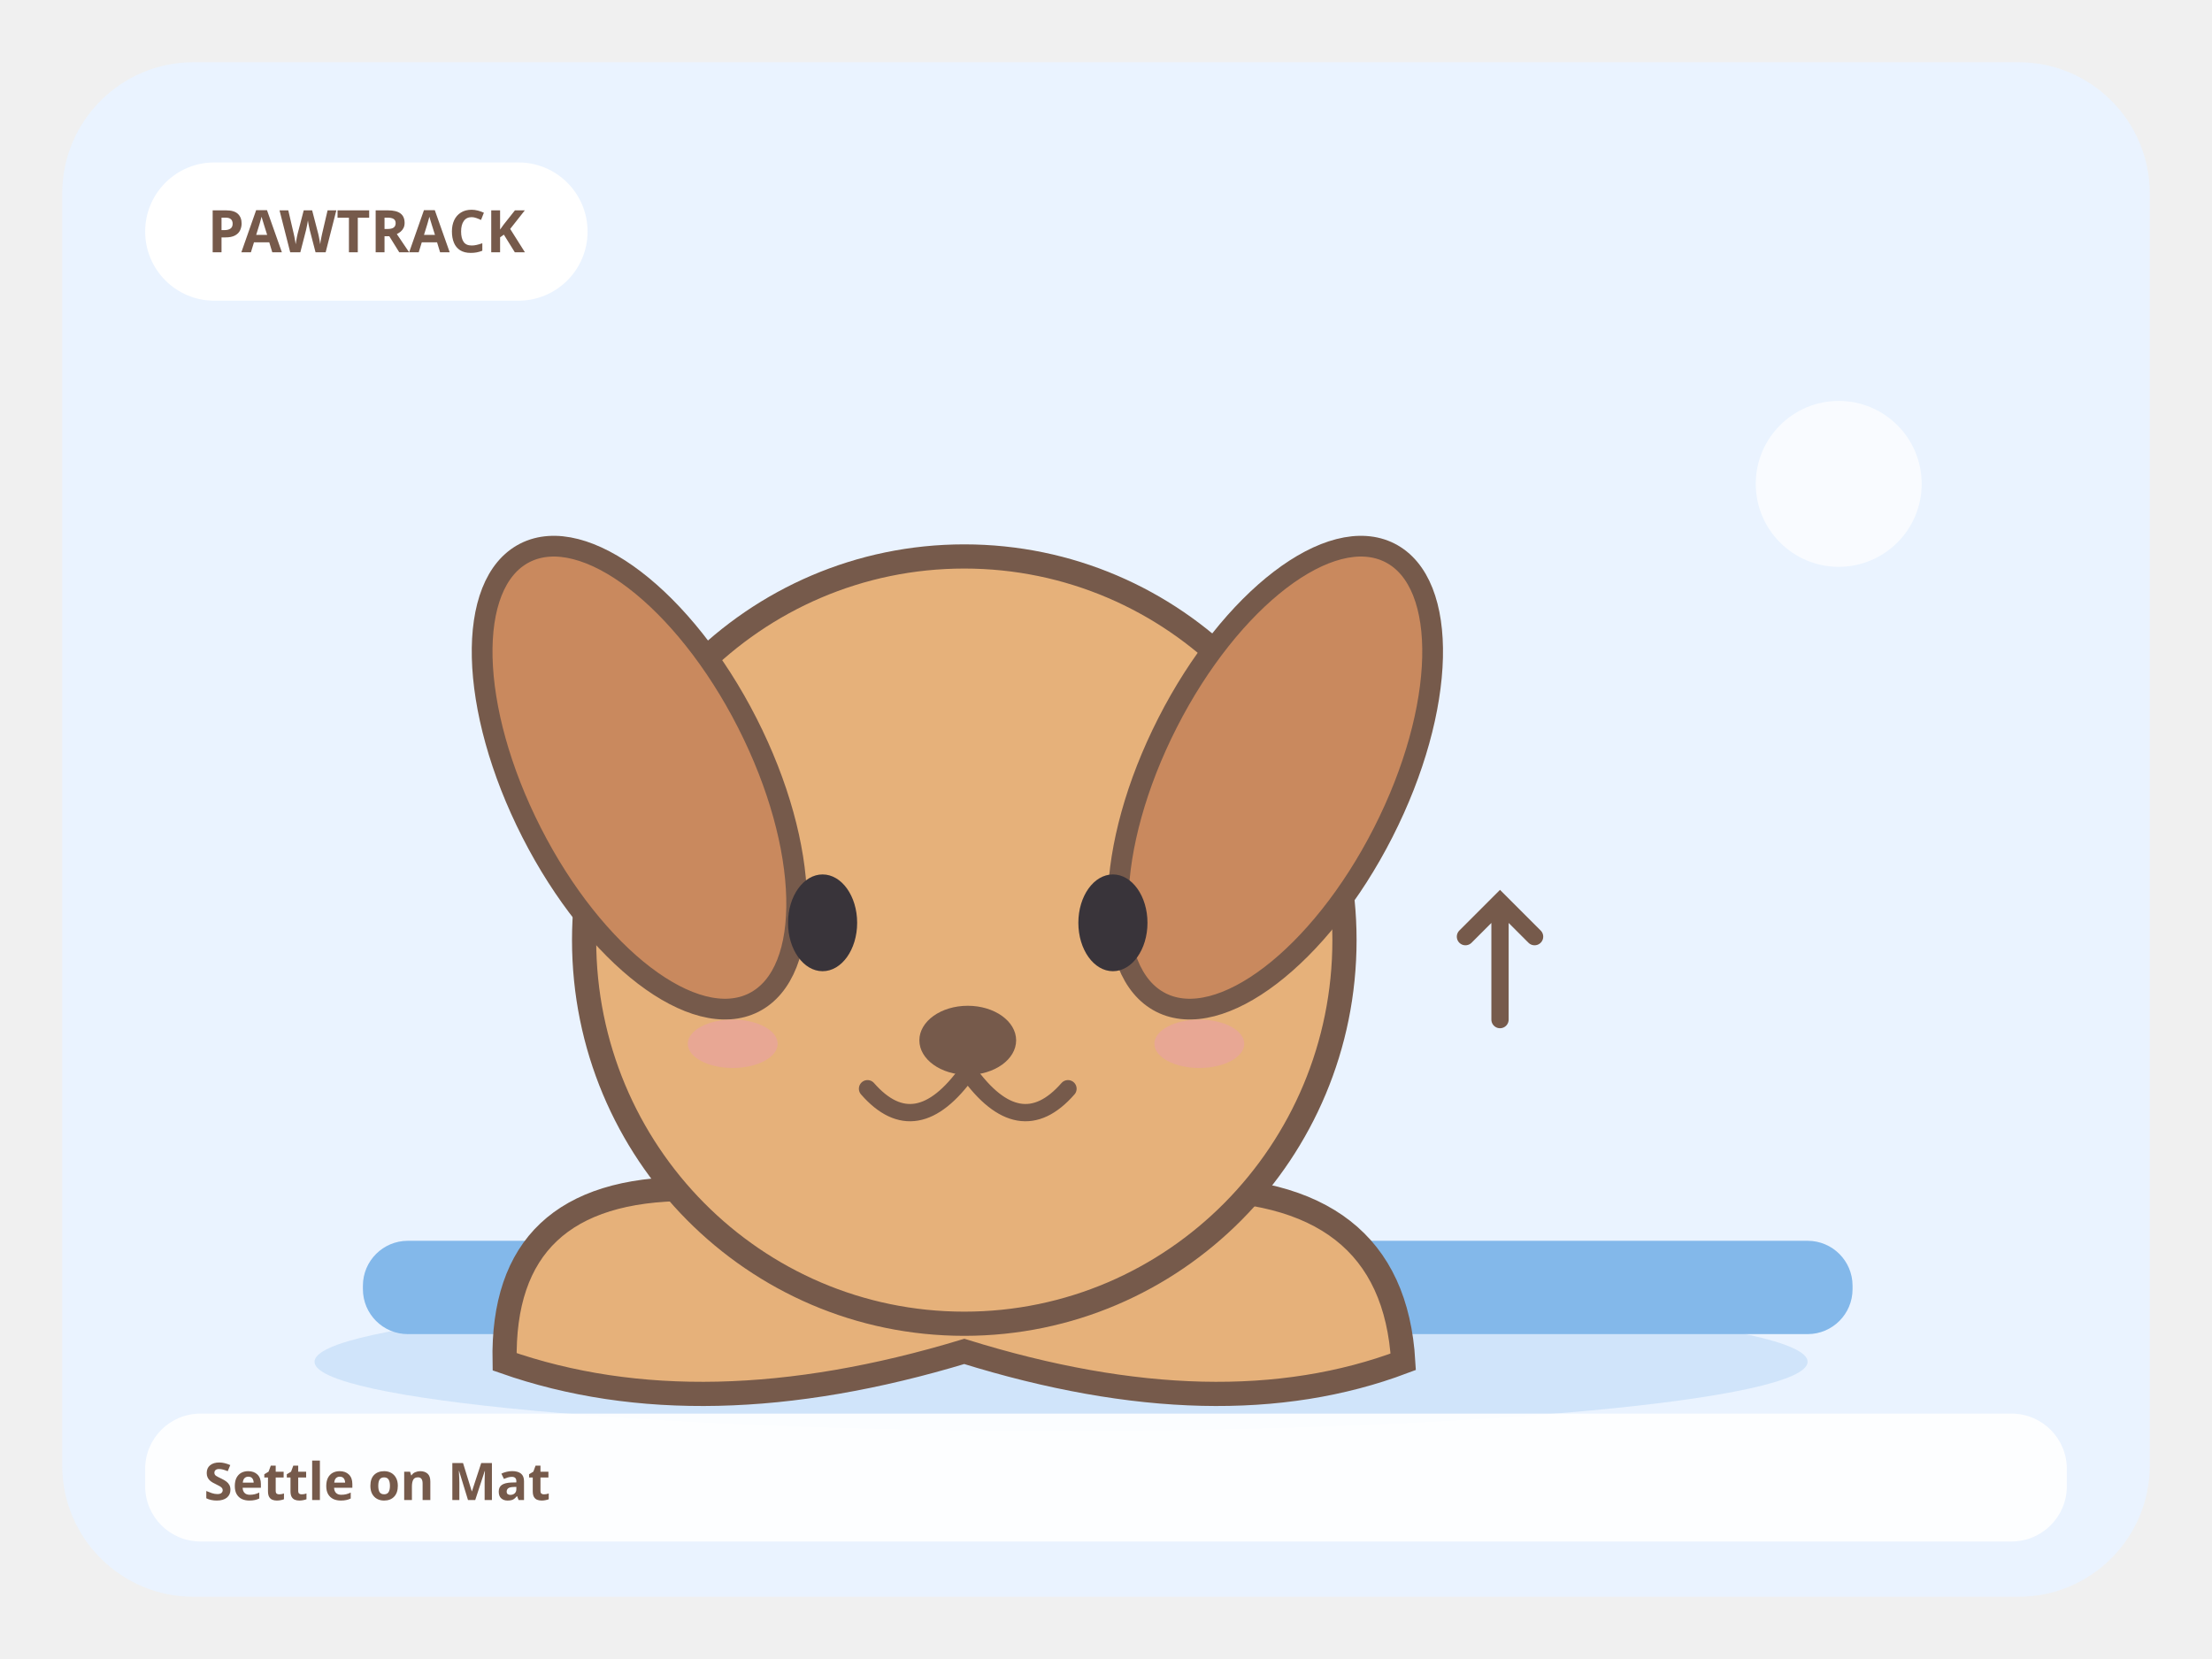
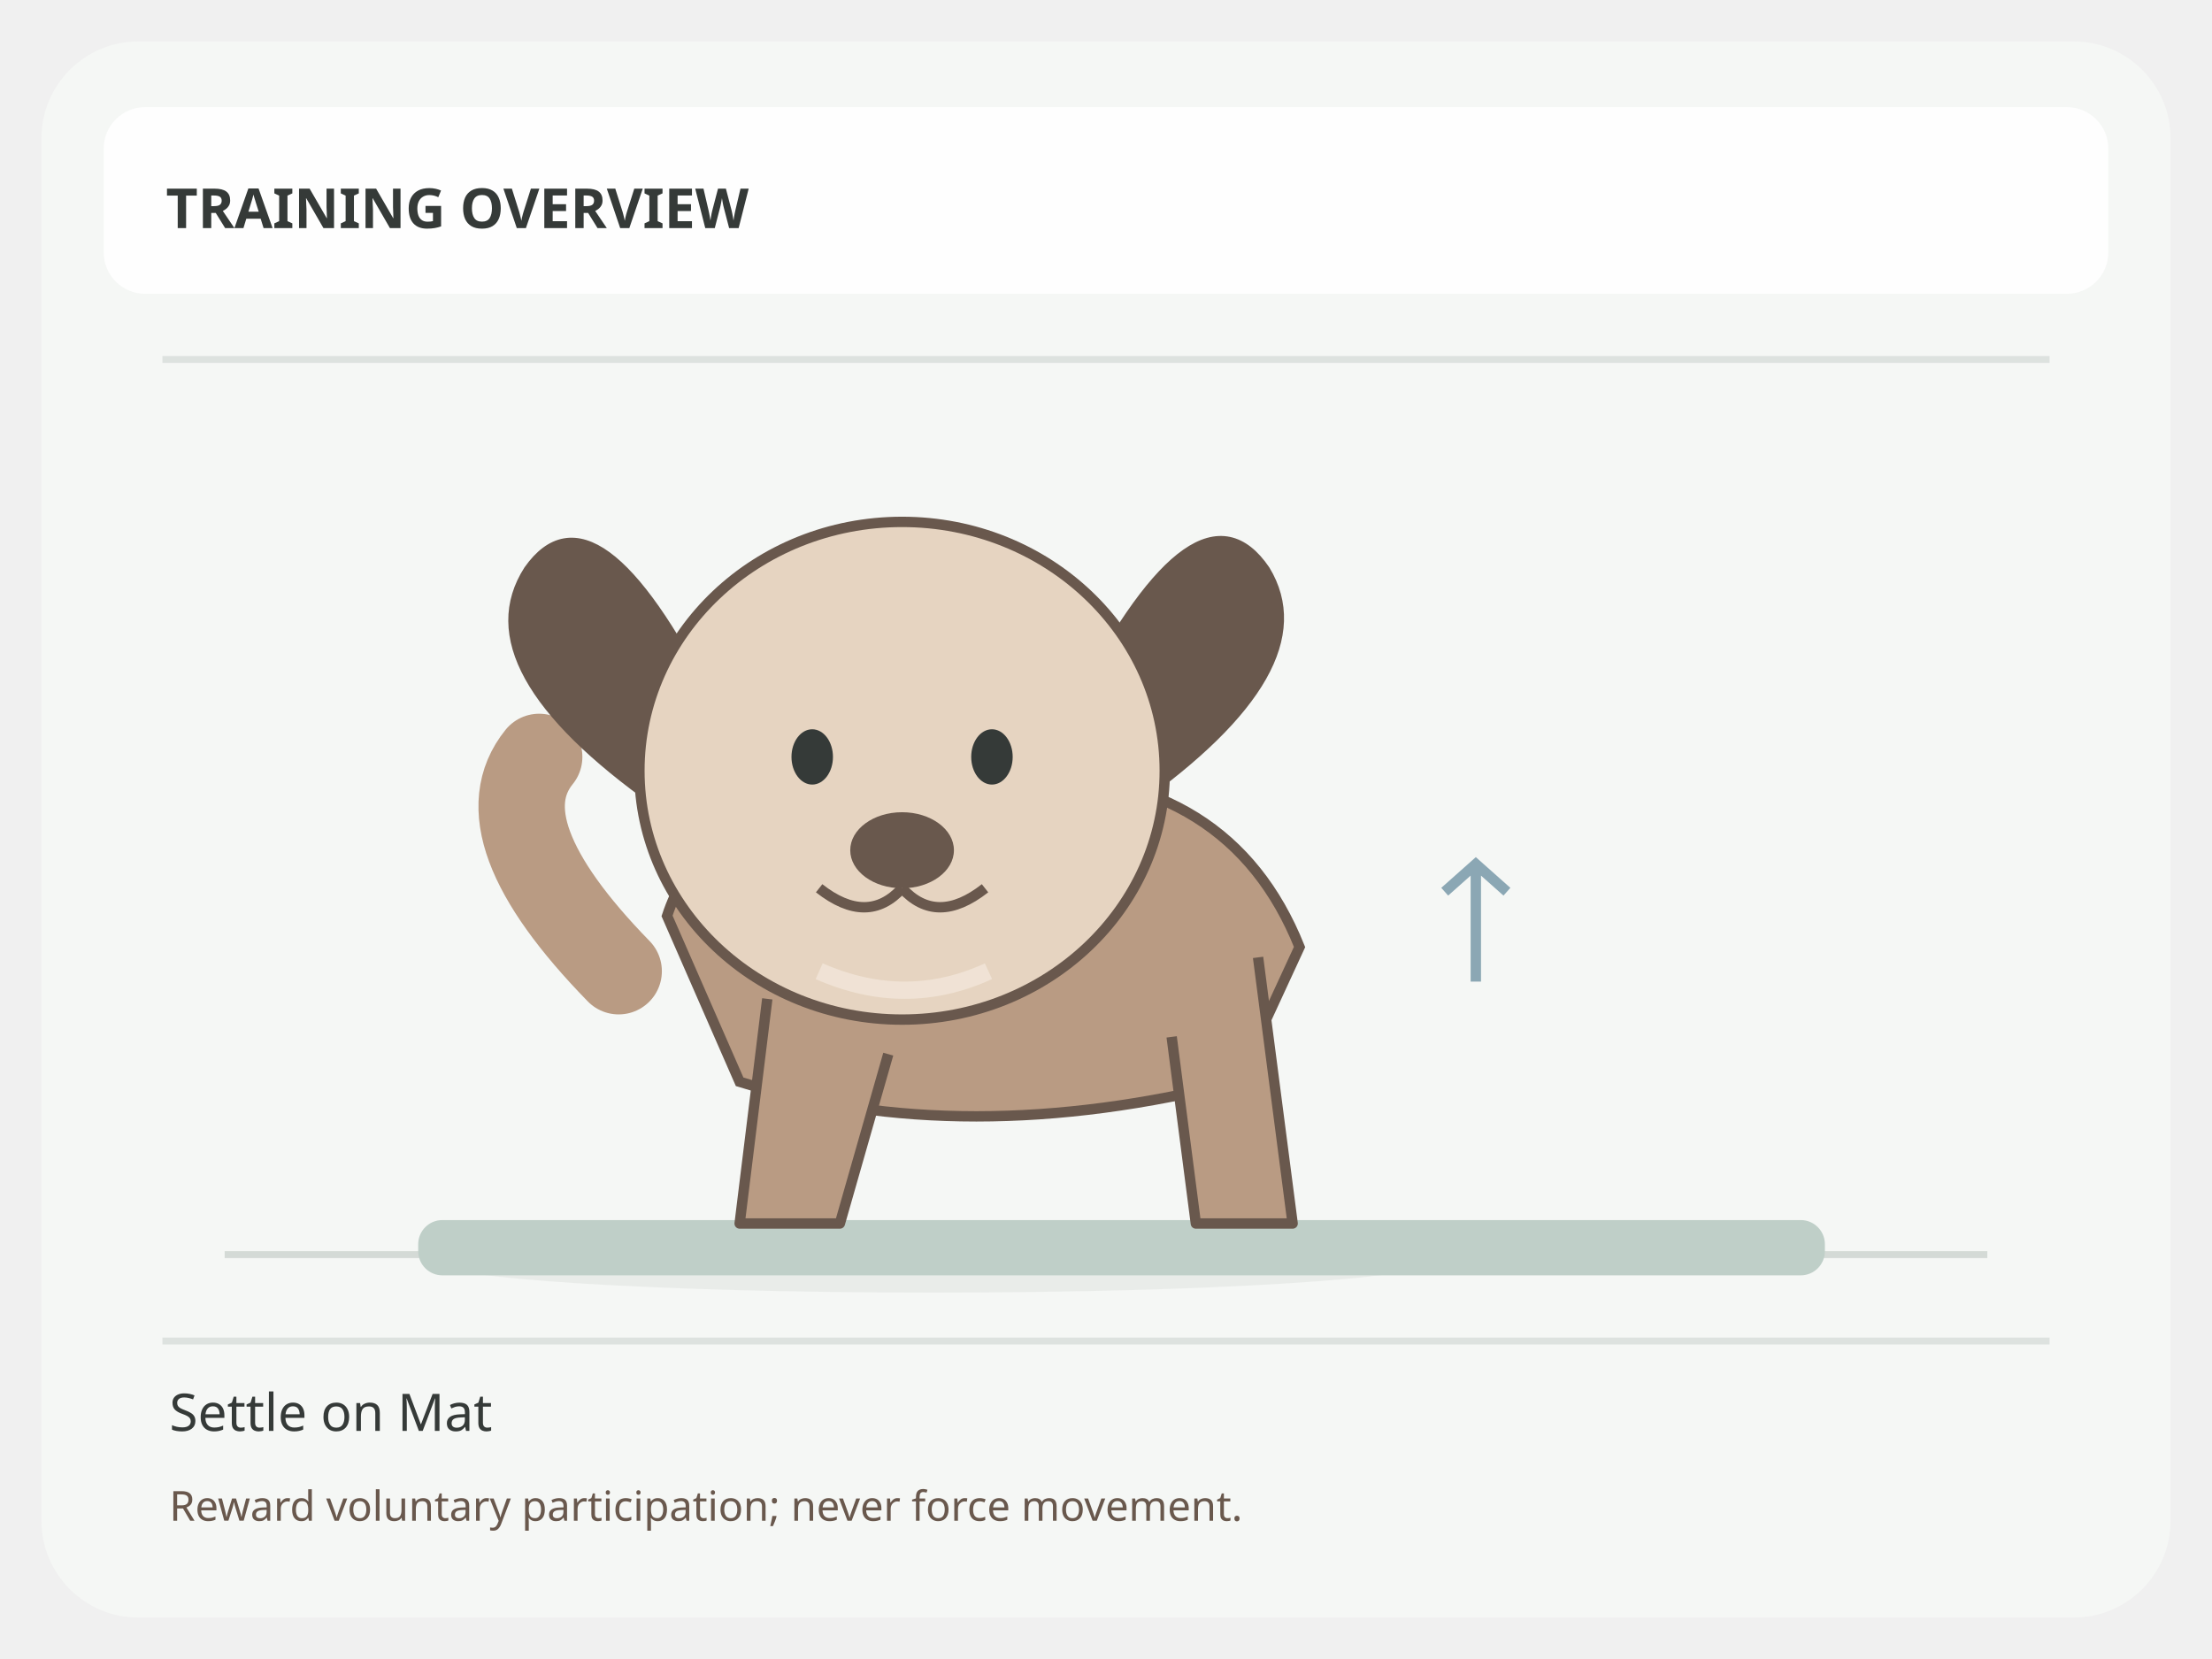
<svg xmlns="http://www.w3.org/2000/svg" viewBox="0 0 640 480" role="img" aria-labelledby="title description">
-   <rect x="18" y="18" width="604" height="444" rx="38" fill="#EAF3FF" />
-   <ellipse cx="307" cy="394" rx="216" ry="20" fill="#83B8EA" opacity=".25" />
-   <circle cx="532" cy="140" r="24" fill="white" opacity=".7" />
-   <rect x="105" y="359" width="431" height="27" rx="13" fill="#83B8EA" />
-   <path d="M434 295v-34m-10 10 10-10 10 10" fill="none" stroke="#765A4B" stroke-width="5" stroke-linecap="round" />
-   <g transform="translate(0 18)">
-     <path d="M199 326q-54 0-53 50 57 20 133-3 74 23 127 3-3-51-64-50" fill="#E6B17A" stroke="#765A4B" stroke-width="7" />
-     <ellipse cx="279" cy="254" rx="110" ry="111" fill="#E6B17A" stroke="#765A4B" stroke-width="7" />
-     <ellipse cx="185" cy="207" rx="35" ry="73" transform="rotate(-27 185 207)" fill="#C9895E" stroke="#765A4B" stroke-width="6" />
-     <ellipse cx="369" cy="207" rx="35" ry="73" transform="rotate(27 369 207)" fill="#C9895E" stroke="#765A4B" stroke-width="6" />
-     <ellipse cx="238" cy="249" rx="10" ry="14" fill="#39343A" />
-     <ellipse cx="322" cy="249" rx="10" ry="14" fill="#39343A" />
-     <ellipse cx="280" cy="283" rx="14" ry="10" fill="#765A4B" />
-     <path d="M280 292q-15 21-29 5m29-5q15 21 29 5" stroke="#765A4B" stroke-width="5" fill="none" stroke-linecap="round" />
-     <ellipse cx="212" cy="284" rx="13" ry="7" fill="#E9A0A5" opacity=".6" />
-     <ellipse cx="347" cy="284" rx="13" ry="7" fill="#E9A0A5" opacity=".6" />
+   <rect x="12" y="12" width="616" height="456" rx="28" fill="#F5F7F5" />
+   <rect x="30" y="31" width="580" height="54" rx="12" fill="#FFFFFF" opacity=".9" />
+   <text x="48" y="66" font-family="sans-serif" font-size="16" font-weight="700" fill="#353A38">TRAINING OVERVIEW</text>
+   <path d="M47 104h546" stroke="#DDE2DF" stroke-width="2" />
+   <path d="M65 363h510" stroke="#D4DAD6" stroke-width="2" />
+   <ellipse cx="270" cy="365" rx="144" ry="9" fill="#A9B0AB" opacity=".15" />
+   <rect x="121" y="353" width="407" height="16" rx="7" fill="#BFCFC8" />
+   <path d="M427 284v-34m-9 8 9-8 9 8" stroke="#8BA7B4" stroke-width="3" fill="none" />
+   <g transform="translate(0 6)">
+     <path d="M179 275Q139 234 156 213" fill="none" stroke="#B99B83" stroke-width="25" stroke-linecap="round" />
+     <path d="M193 259Q208 213 296 218Q356 218 376 268L358 307Q279 327 214 307Z" fill="#B99B83" stroke="#69584D" stroke-width="3" />
+     <path d="M222 283l-8 65h29l14-49m82-5 7 54h28l-10-77" fill="#B99B83" stroke="#69584D" stroke-width="3" stroke-linejoin="round" />
+     <path d="M205 197q-33-65-52-38-18 28 37 67m123-30q34-65 53-37 17 28-38 67" fill="#69584D" stroke="#69584D" stroke-width="3" />
+     <ellipse cx="261" cy="217" rx="76" ry="72" fill="#E6D4C1" stroke="#69584D" stroke-width="3" />
+     <ellipse cx="235" cy="213" rx="6" ry="8" fill="#353A38" />
+     <ellipse cx="287" cy="213" rx="6" ry="8" fill="#353A38" />
+     <ellipse cx="261" cy="240" rx="15" ry="11" fill="#69584D" />
+     <path d="M261 251q-10 11-24 0m24 0q10 11 24 0" stroke="#69584D" stroke-width="3" fill="none" />
+     <path d="M237 275q25 11 49 0" stroke="#F2E6D9" stroke-width="5" fill="none" opacity=".8" />
  </g>
-   <rect x="42" y="47" width="128" height="40" rx="20" fill="white" />
-   <text x="60" y="73" font-family="sans-serif" font-size="17" font-weight="700" fill="#765A4B">PAWTRACK</text>
-   <rect x="42" y="409" width="556" height="37" rx="16" fill="white" opacity=".91" />
-   <text x="59" y="434" font-family="sans-serif" font-size="15" font-weight="600" fill="#765A4B">Settle on Mat</text>
+   <path d="M47 388h546" stroke="#DDE2DF" stroke-width="2" />
+   <text x="49" y="414" font-family="sans-serif" font-size="15" fill="#353A38">Settle on Mat</text>
+   <text x="49" y="440" font-family="sans-serif" font-size="12" fill="#69584D">Reward voluntary participation; never force movement.</text>
</svg>
